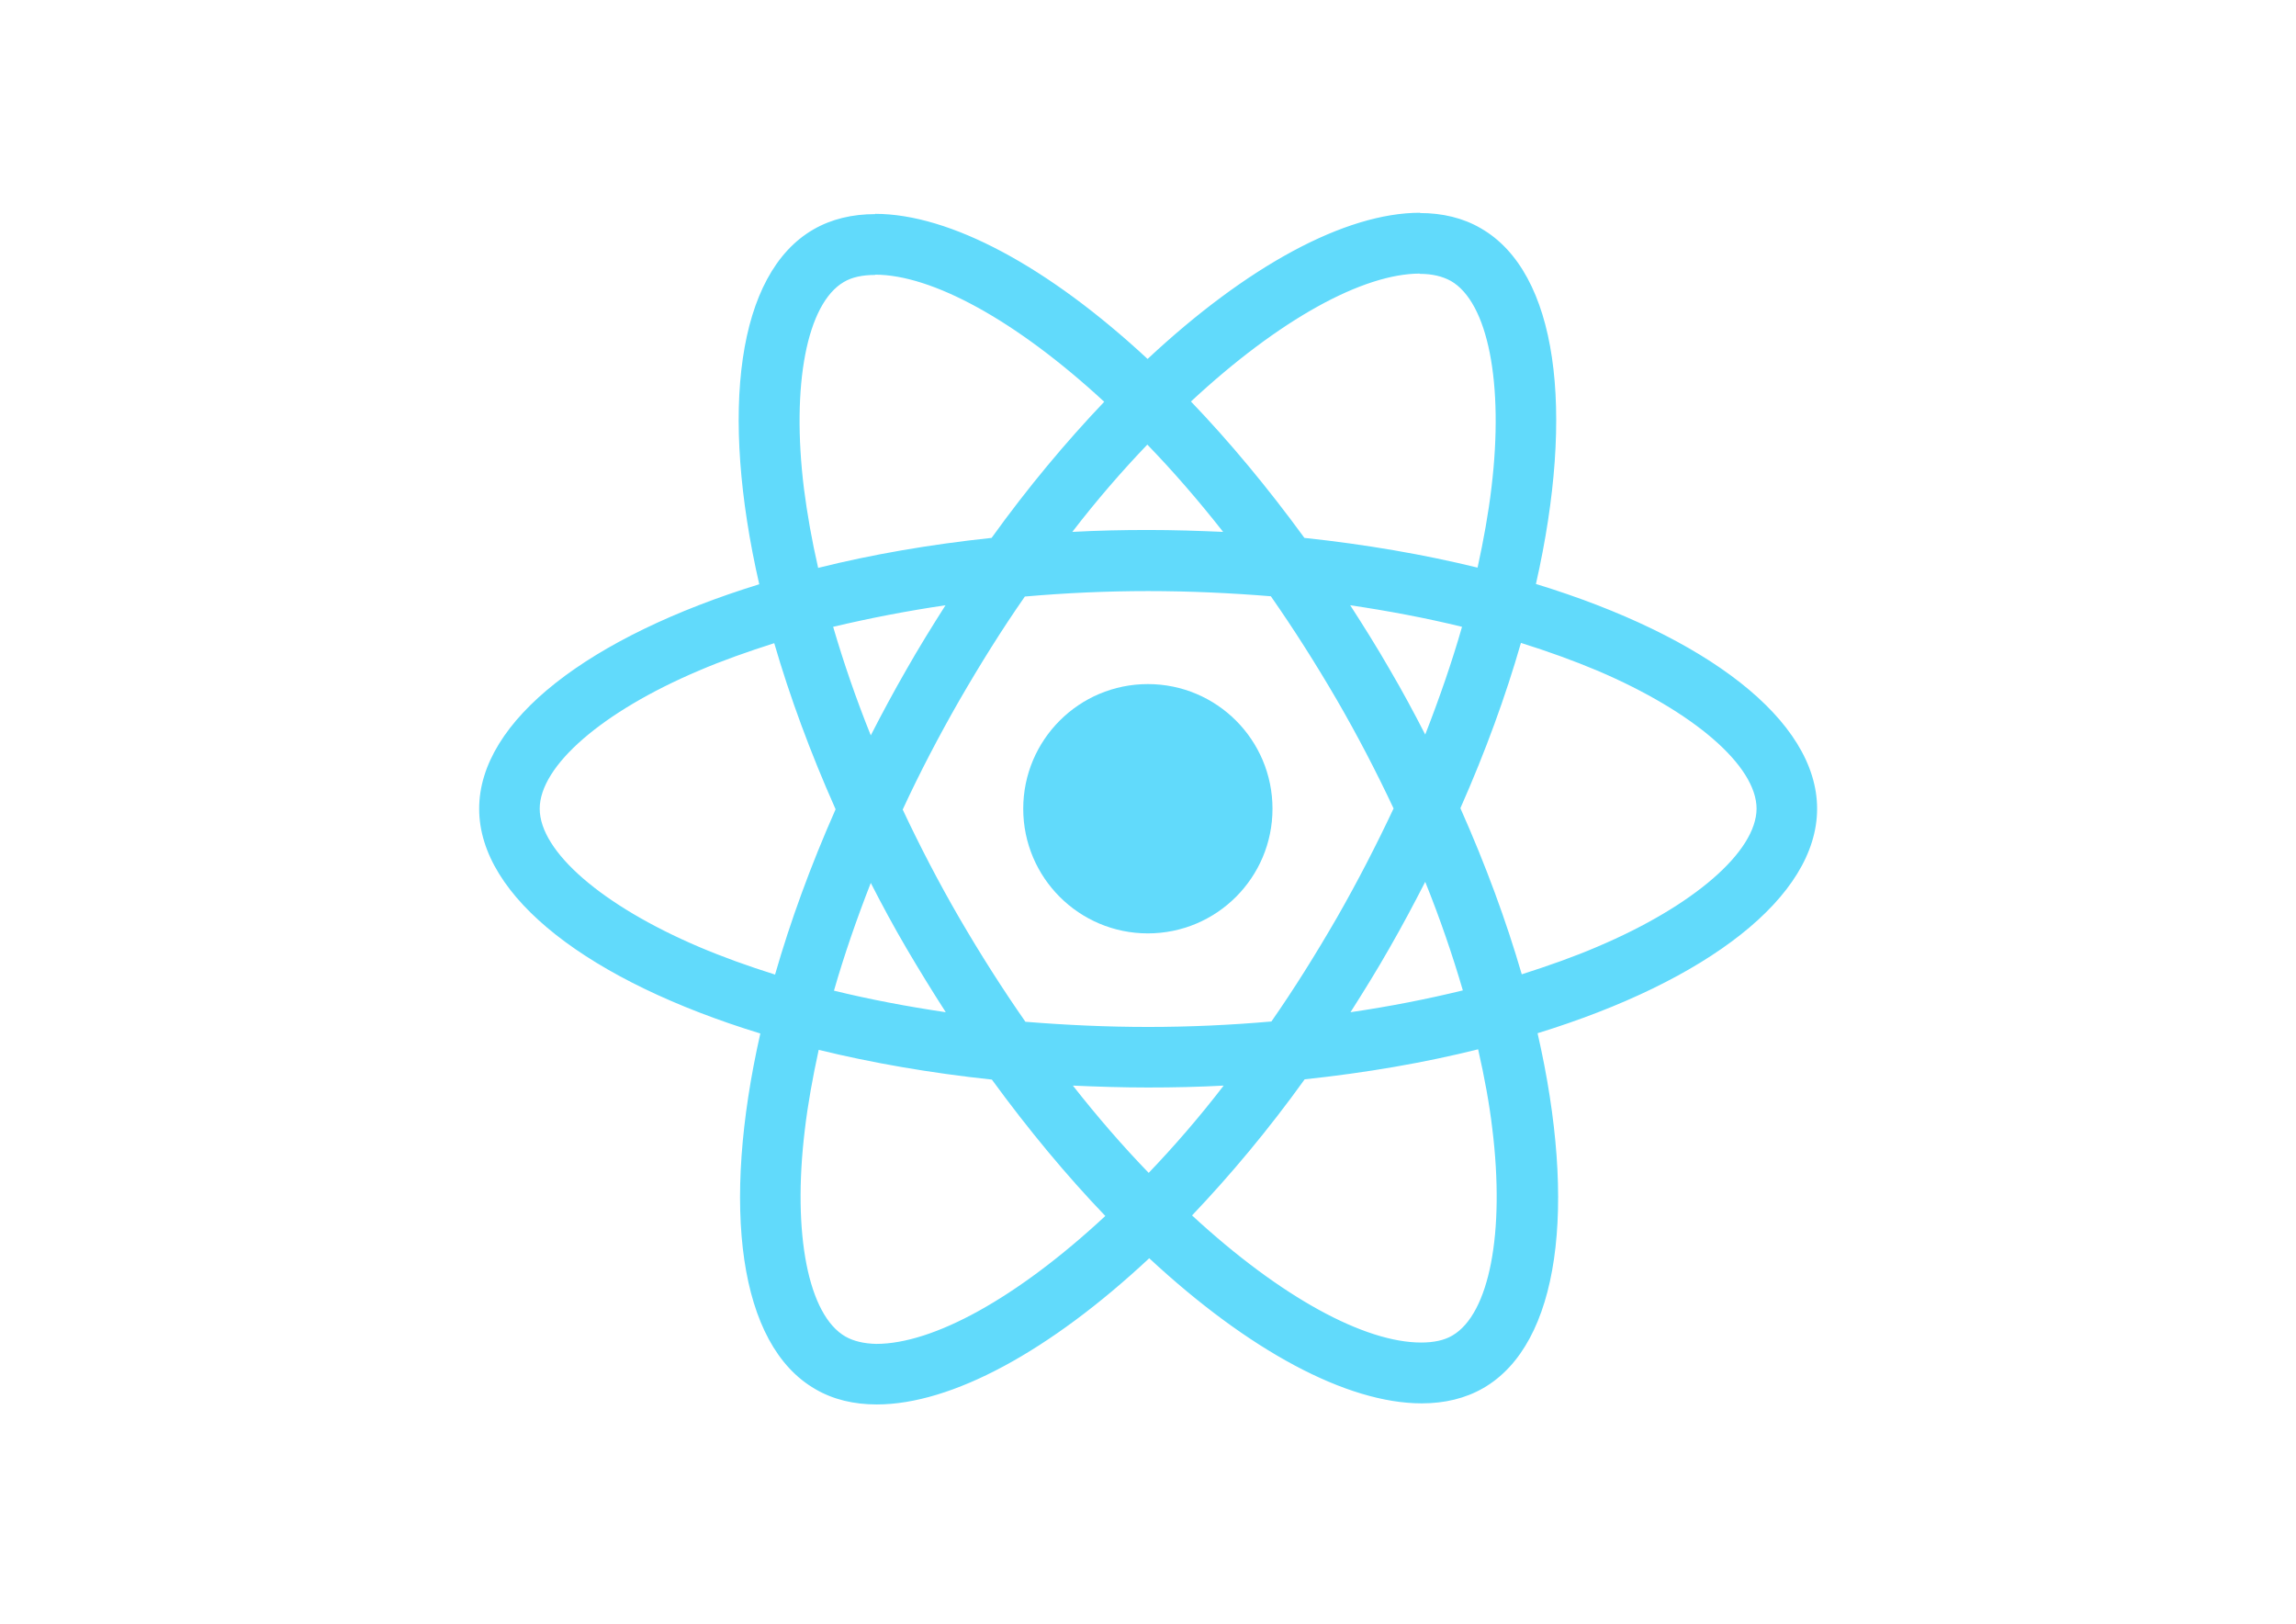
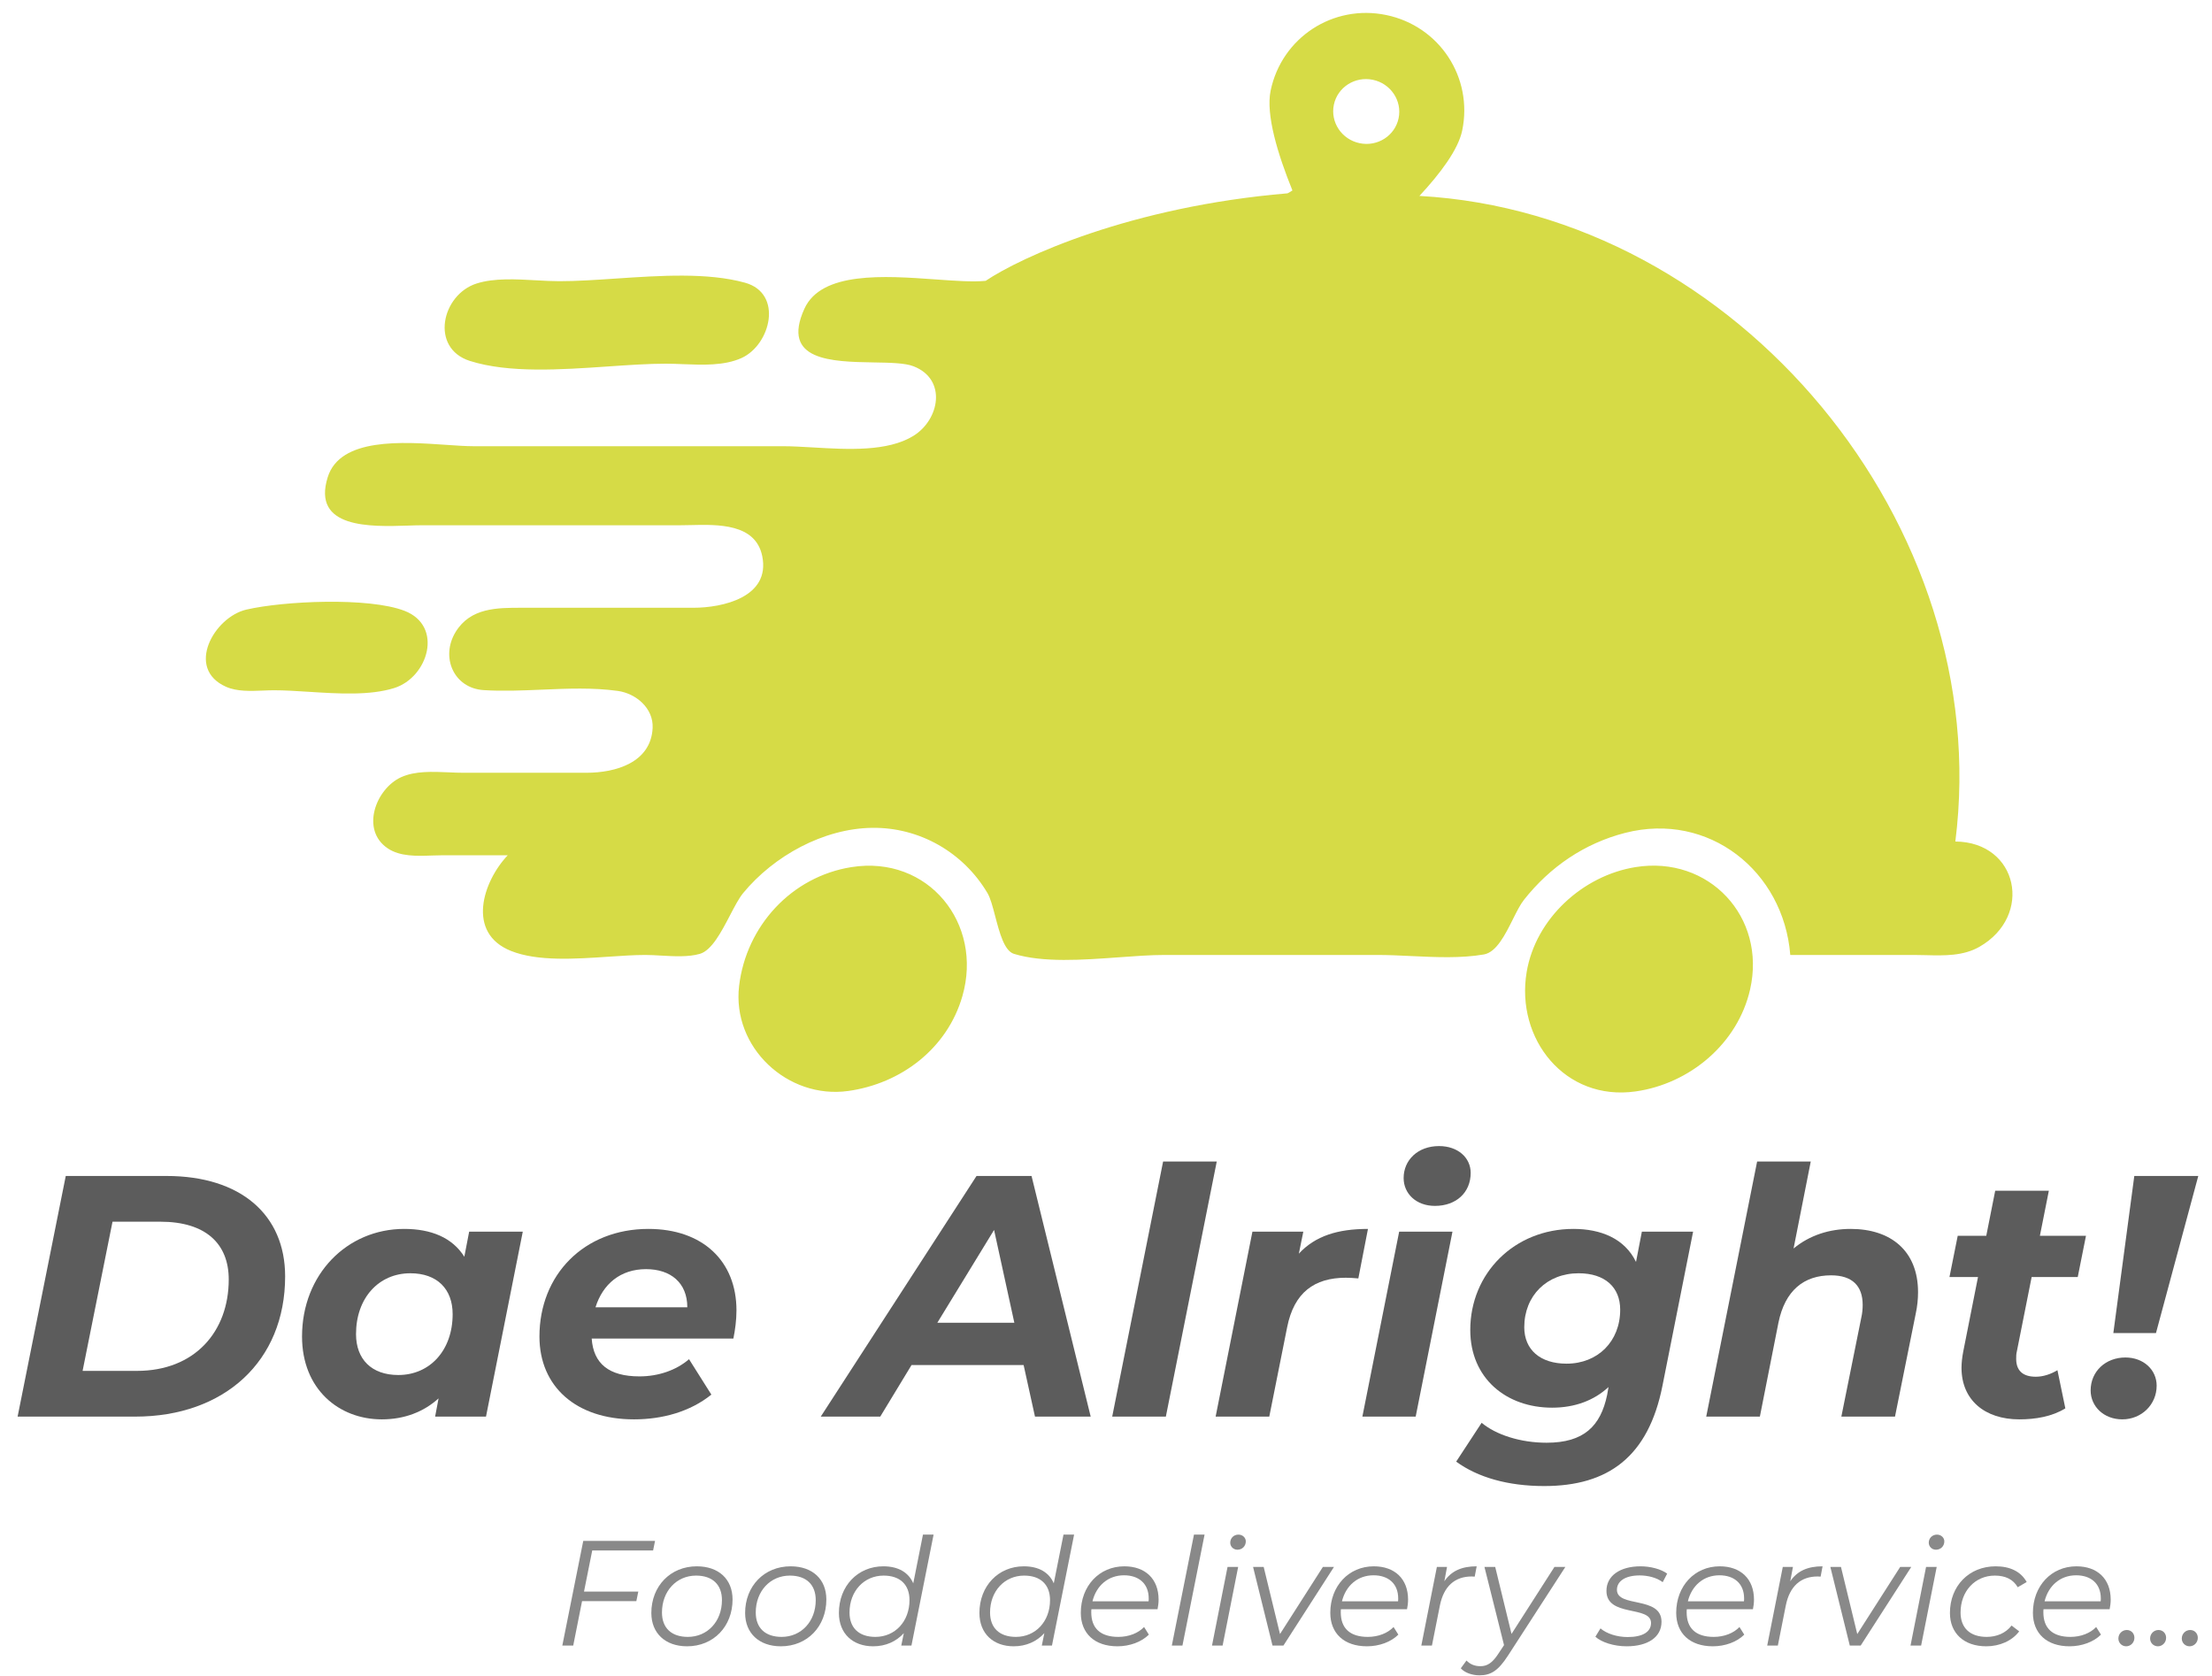
- <svg xmlns="http://www.w3.org/2000/svg" viewBox="0 0 841.9 595.3">
-   <g fill="#61DAFB">
-     <path d="M666.3 296.5c0-32.5-40.7-63.3-103.1-82.4 14.4-63.6 8-114.2-20.2-130.4-6.5-3.8-14.1-5.6-22.4-5.6v22.3c4.6 0 8.3.9 11.4 2.6 13.6 7.8 19.5 37.5 14.9 75.7-1.1 9.4-2.9 19.3-5.1 29.4-19.6-4.8-41-8.5-63.5-10.9-13.5-18.5-27.5-35.3-41.6-50 32.6-30.3 63.2-46.9 84-46.9V78c-27.5 0-63.5 19.6-99.9 53.6-36.4-33.8-72.4-53.2-99.9-53.2v22.3c20.7 0 51.4 16.5 84 46.6-14 14.7-28 31.4-41.3 49.9-22.6 2.4-44 6.1-63.6 11-2.3-10-4-19.7-5.2-29-4.7-38.2 1.1-67.9 14.6-75.8 3-1.8 6.9-2.6 11.5-2.6V78.5c-8.4 0-16 1.8-22.6 5.6-28.1 16.2-34.4 66.7-19.9 130.1-62.2 19.2-102.7 49.9-102.7 82.3 0 32.5 40.7 63.3 103.1 82.4-14.4 63.6-8 114.2 20.2 130.4 6.5 3.8 14.1 5.6 22.5 5.6 27.5 0 63.5-19.6 99.9-53.6 36.4 33.8 72.4 53.2 99.9 53.2 8.4 0 16-1.8 22.6-5.6 28.1-16.2 34.4-66.7 19.9-130.1 62-19.1 102.5-49.9 102.5-82.3zm-130.2-66.7c-3.7 12.9-8.3 26.2-13.5 39.5-4.1-8-8.4-16-13.1-24-4.6-8-9.5-15.8-14.4-23.4 14.2 2.1 27.9 4.7 41 7.9zm-45.8 106.5c-7.8 13.5-15.8 26.3-24.1 38.2-14.9 1.3-30 2-45.2 2-15.1 0-30.2-.7-45-1.9-8.3-11.9-16.4-24.6-24.2-38-7.6-13.1-14.5-26.4-20.8-39.8 6.2-13.4 13.2-26.8 20.7-39.9 7.8-13.5 15.8-26.3 24.1-38.2 14.9-1.3 30-2 45.2-2 15.1 0 30.2.7 45 1.9 8.3 11.9 16.4 24.6 24.2 38 7.6 13.1 14.5 26.4 20.8 39.8-6.3 13.4-13.2 26.8-20.7 39.9zm32.3-13c5.4 13.4 10 26.8 13.8 39.8-13.1 3.2-26.9 5.9-41.2 8 4.9-7.7 9.8-15.6 14.4-23.7 4.6-8 8.9-16.1 13-24.1zM421.2 430c-9.3-9.6-18.6-20.3-27.8-32 9 .4 18.2.7 27.5.7 9.4 0 18.7-.2 27.8-.7-9 11.7-18.3 22.4-27.5 32zm-74.4-58.9c-14.2-2.1-27.9-4.7-41-7.9 3.7-12.9 8.3-26.2 13.5-39.5 4.1 8 8.4 16 13.1 24 4.7 8 9.5 15.8 14.4 23.4zM420.7 163c9.3 9.6 18.6 20.3 27.8 32-9-.4-18.2-.7-27.5-.7-9.4 0-18.7.2-27.8.7 9-11.7 18.3-22.4 27.5-32zm-74 58.9c-4.9 7.7-9.8 15.6-14.4 23.7-4.6 8-8.9 16-13 24-5.4-13.4-10-26.8-13.8-39.8 13.1-3.1 26.9-5.8 41.2-7.9zm-90.5 125.2c-35.4-15.1-58.3-34.9-58.3-50.6 0-15.7 22.9-35.6 58.3-50.6 8.6-3.7 18-7 27.7-10.1 5.7 19.6 13.2 40 22.5 60.9-9.2 20.8-16.6 41.1-22.2 60.6-9.9-3.1-19.3-6.5-28-10.2zM310 490c-13.6-7.8-19.5-37.5-14.9-75.7 1.1-9.4 2.9-19.3 5.1-29.4 19.6 4.8 41 8.5 63.5 10.9 13.5 18.5 27.5 35.3 41.6 50-32.6 30.3-63.2 46.9-84 46.9-4.5-.1-8.3-1-11.3-2.7zm237.2-76.2c4.7 38.2-1.1 67.9-14.6 75.8-3 1.8-6.9 2.6-11.5 2.6-20.7 0-51.4-16.5-84-46.6 14-14.7 28-31.4 41.3-49.9 22.6-2.4 44-6.1 63.6-11 2.3 10.1 4.1 19.8 5.2 29.1zm38.5-66.7c-8.6 3.7-18 7-27.7 10.1-5.7-19.6-13.2-40-22.5-60.9 9.2-20.8 16.6-41.1 22.2-60.6 9.9 3.1 19.3 6.5 28.1 10.2 35.4 15.1 58.3 34.9 58.3 50.6-.1 15.7-23 35.6-58.4 50.6zM320.8 78.4z" />
-     <circle cx="420.9" cy="296.5" r="45.7" />
-     <path d="M520.5 78.1z" />
-   </g>
+ <svg xmlns="http://www.w3.org/2000/svg" width="103" height="78" viewBox="0 0 103 78" fill="none">
+   <path d="M0.82 65.956H6.296C10.443 65.956 13.277 63.379 13.277 59.426C13.277 56.561 11.211 54.752 7.753 54.752H3.062L0.82 65.956ZM3.846 63.827L5.239 56.881H7.465C9.578 56.881 10.651 57.905 10.651 59.57C10.651 62.002 9.066 63.827 6.376 63.827H3.846Z" fill="#5C5C5C" />
+   <path d="M21.846 57.345L21.621 58.513C21.061 57.617 20.068 57.217 18.82 57.217C16.162 57.217 14.064 59.33 14.064 62.227C14.064 64.675 15.777 66.084 17.779 66.084C18.835 66.084 19.732 65.732 20.421 65.108L20.261 65.956H22.63L24.343 57.345H21.846ZM18.547 64.019C17.299 64.019 16.578 63.283 16.578 62.114C16.578 60.434 17.635 59.282 19.108 59.282C20.357 59.282 21.077 60.018 21.077 61.186C21.077 62.867 20.02 64.019 18.547 64.019Z" fill="#5C5C5C" />
+   <path d="M34.293 61.01C34.293 58.705 32.708 57.217 30.194 57.217C27.2 57.217 25.119 59.346 25.119 62.227C25.119 64.563 26.832 66.084 29.522 66.084C30.835 66.084 32.132 65.732 33.124 64.931L32.084 63.283C31.491 63.795 30.659 64.083 29.778 64.083C28.353 64.083 27.633 63.491 27.552 62.323H34.149C34.229 61.922 34.293 61.474 34.293 61.01ZM30.082 59.09C31.235 59.09 32.004 59.73 32.004 60.866H27.729C28.065 59.794 28.881 59.09 30.082 59.09Z" fill="#5C5C5C" />
+   <path d="M48.193 65.956H50.787L48.033 54.752H45.471L38.218 65.956H40.988L42.445 63.555H47.664L48.193 65.956ZM43.646 61.586L46.288 57.265L47.232 61.586H43.646Z" fill="#5C5C5C" />
+   <path d="M51.789 65.956H54.287L56.657 54.08H54.159L51.789 65.956Z" fill="#5C5C5C" />
+   <path d="M60.48 58.369L60.688 57.345H58.318L56.605 65.956H59.103L59.935 61.794C60.256 60.178 61.2 59.49 62.673 59.49C62.882 59.49 63.026 59.506 63.25 59.522L63.698 57.217C62.305 57.217 61.248 57.537 60.48 58.369Z" fill="#5C5C5C" />
+   <path d="M66.816 56.145C67.809 56.145 68.481 55.52 68.481 54.608C68.481 53.904 67.889 53.36 67.008 53.36C66.016 53.36 65.359 54.016 65.359 54.848C65.359 55.568 65.936 56.145 66.816 56.145ZM63.438 65.956H65.92L67.633 57.345H65.151L63.438 65.956Z" fill="#5C5C5C" />
+   <path d="M76.452 57.345L76.18 58.754C75.651 57.665 74.546 57.217 73.266 57.217C70.512 57.217 68.462 59.282 68.462 61.922C68.462 64.179 70.144 65.54 72.273 65.54C73.33 65.54 74.226 65.204 74.899 64.579L74.835 64.947C74.531 66.404 73.746 67.172 72.017 67.172C70.8 67.172 69.663 66.804 68.991 66.244L67.806 68.052C68.815 68.789 70.224 69.189 71.905 69.189C74.883 69.189 76.756 67.828 77.412 64.515L78.838 57.345H76.452ZM72.945 63.491C71.713 63.491 70.976 62.835 70.976 61.794C70.976 60.322 72.033 59.282 73.506 59.282C74.739 59.282 75.443 59.938 75.443 60.978C75.443 62.451 74.403 63.491 72.945 63.491Z" fill="#5C5C5C" />
+   <path d="M86.174 57.217C85.197 57.217 84.268 57.505 83.516 58.129L84.316 54.08H81.819L79.449 65.956H81.947L82.811 61.586C83.116 60.082 83.996 59.378 85.261 59.378C86.254 59.378 86.734 59.874 86.734 60.754C86.734 60.93 86.718 61.138 86.67 61.346L85.741 65.956H88.239L89.2 61.186C89.28 60.818 89.312 60.482 89.312 60.162C89.312 58.241 88.047 57.217 86.174 57.217Z" fill="#5C5C5C" />
+   <path d="M94.602 59.458H96.748L97.132 57.537H94.986L95.403 55.44H92.905L92.489 57.537H91.16L90.775 59.458H92.104L91.416 62.931C91.368 63.187 91.336 63.443 91.336 63.683C91.336 65.188 92.424 66.084 94.026 66.084C94.778 66.084 95.547 65.956 96.171 65.572L95.803 63.795C95.483 63.987 95.13 64.099 94.794 64.099C94.17 64.099 93.882 63.795 93.882 63.267C93.882 63.155 93.882 63.043 93.914 62.915L94.602 59.458Z" fill="#5C5C5C" />
+   <path d="M98.406 62.066H100.391L102.361 54.752H99.382L98.406 62.066ZM98.822 66.084C99.719 66.084 100.423 65.396 100.423 64.515C100.423 63.779 99.815 63.203 98.966 63.203C98.054 63.203 97.349 63.843 97.349 64.739C97.349 65.476 97.957 66.084 98.822 66.084Z" fill="#5C5C5C" />
+   <path d="M30.411 72.188L30.502 71.742H27.159L26.184 76.615H26.692L27.103 74.548H29.631L29.722 74.102H27.194L27.577 72.188H30.411Z" fill="#898989" />
+   <path d="M31.994 76.65C33.227 76.65 34.111 75.724 34.111 74.471C34.111 73.525 33.464 72.926 32.447 72.926C31.214 72.926 30.329 73.852 30.329 75.098C30.329 76.038 30.977 76.65 31.994 76.65ZM32.029 76.212C31.263 76.212 30.824 75.794 30.824 75.077C30.824 74.082 31.5 73.358 32.412 73.358C33.178 73.358 33.617 73.782 33.617 74.499C33.617 75.495 32.941 76.212 32.029 76.212Z" fill="#898989" />
+   <path d="M36.361 76.65C37.594 76.65 38.478 75.724 38.478 74.471C38.478 73.525 37.831 72.926 36.814 72.926C35.581 72.926 34.696 73.852 34.696 75.098C34.696 76.038 35.344 76.65 36.361 76.65ZM36.396 76.212C35.63 76.212 35.191 75.794 35.191 75.077C35.191 74.082 35.866 73.358 36.779 73.358C37.545 73.358 37.984 73.782 37.984 74.499C37.984 75.495 37.308 76.212 36.396 76.212Z" fill="#898989" />
+   <path d="M42.977 71.45L42.525 73.719C42.309 73.211 41.828 72.926 41.132 72.926C39.941 72.926 39.063 73.845 39.063 75.098C39.063 76.066 39.718 76.65 40.658 76.65C41.25 76.65 41.737 76.421 42.086 76.038L41.967 76.615H42.441L43.472 71.45H42.977ZM40.762 76.212C39.996 76.212 39.557 75.794 39.557 75.077C39.557 74.082 40.233 73.358 41.145 73.358C41.912 73.358 42.35 73.782 42.35 74.499C42.35 75.495 41.675 76.212 40.762 76.212Z" fill="#898989" />
+   <path d="M49.521 71.45L49.068 73.719C48.852 73.211 48.371 72.926 47.675 72.926C46.484 72.926 45.606 73.845 45.606 75.098C45.606 76.066 46.261 76.65 47.201 76.65C47.793 76.65 48.281 76.421 48.629 76.038L48.511 76.615H48.984L50.015 71.45H49.521ZM47.306 76.212C46.54 76.212 46.101 75.794 46.101 75.077C46.101 74.082 46.776 73.358 47.689 73.358C48.455 73.358 48.894 73.782 48.894 74.499C48.894 75.495 48.218 76.212 47.306 76.212Z" fill="#898989" />
+   <path d="M53.9 74.924C53.928 74.785 53.949 74.632 53.949 74.478C53.949 73.504 53.322 72.926 52.354 72.926C51.183 72.926 50.327 73.845 50.327 75.091C50.327 76.052 50.974 76.65 52.033 76.65C52.604 76.65 53.154 76.448 53.496 76.107L53.273 75.752C53.001 76.038 52.562 76.212 52.075 76.212C51.232 76.212 50.814 75.801 50.814 75.07C50.814 75.021 50.814 74.973 50.821 74.924H53.9ZM52.34 73.344C53.022 73.344 53.489 73.726 53.489 74.423C53.489 74.464 53.489 74.506 53.482 74.555H50.87C51.051 73.824 51.601 73.344 52.34 73.344Z" fill="#898989" />
+   <path d="M54.565 76.615H55.06L56.09 71.45H55.596L54.565 76.615Z" fill="#898989" />
+   <path d="M57.62 72.153C57.843 72.153 58.01 71.986 58.01 71.763C58.01 71.596 57.863 71.45 57.668 71.45C57.446 71.45 57.285 71.617 57.285 71.826C57.285 72 57.425 72.153 57.62 72.153ZM56.436 76.615H56.93L57.654 72.954H57.16L56.436 76.615Z" fill="#898989" />
+   <path d="M61.6 72.954L59.602 76.079L58.842 72.954H58.348L59.253 76.615H59.762L62.116 72.954H61.6Z" fill="#898989" />
+   <path d="M65.517 74.924C65.545 74.785 65.566 74.632 65.566 74.478C65.566 73.504 64.939 72.926 63.971 72.926C62.801 72.926 61.944 73.845 61.944 75.091C61.944 76.052 62.592 76.65 63.651 76.65C64.222 76.65 64.772 76.448 65.113 76.107L64.89 75.752C64.619 76.038 64.18 76.212 63.692 76.212C62.85 76.212 62.432 75.801 62.432 75.07C62.432 75.021 62.432 74.973 62.439 74.924H65.517ZM63.957 73.344C64.64 73.344 65.106 73.726 65.106 74.423C65.106 74.464 65.106 74.506 65.099 74.555H62.487C62.669 73.824 63.219 73.344 63.957 73.344Z" fill="#898989" />
+   <path d="M67.255 73.622L67.38 72.954H66.907L66.183 76.615H66.677L67.046 74.757C67.227 73.845 67.75 73.399 68.53 73.399C68.585 73.399 68.62 73.406 68.669 73.406L68.76 72.926C68.063 72.926 67.582 73.142 67.255 73.622Z" fill="#898989" />
+   <path d="M72.382 72.954L70.383 76.073L69.623 72.954H69.122L70.034 76.595L69.777 76.984C69.491 77.43 69.247 77.576 68.934 77.576C68.655 77.576 68.446 77.479 68.286 77.312L68.021 77.674C68.203 77.883 68.551 78.001 68.892 78.001C69.421 78.001 69.763 77.785 70.215 77.089L72.89 72.954H72.382Z" fill="#898989" />
+   <path d="M75.744 76.65C76.719 76.65 77.367 76.233 77.367 75.509C77.367 74.29 75.291 74.868 75.291 74.019C75.291 73.622 75.674 73.35 76.35 73.35C76.726 73.35 77.137 73.448 77.422 73.664L77.631 73.267C77.353 73.058 76.858 72.926 76.391 72.926C75.43 72.926 74.803 73.371 74.803 74.068C74.803 75.307 76.879 74.736 76.879 75.564C76.879 75.975 76.496 76.219 75.792 76.219C75.291 76.219 74.803 76.059 74.525 75.815L74.288 76.205C74.573 76.462 75.145 76.65 75.744 76.65Z" fill="#898989" />
+   <path d="M81.624 74.924C81.652 74.785 81.673 74.632 81.673 74.478C81.673 73.504 81.046 72.926 80.078 72.926C78.908 72.926 78.051 73.845 78.051 75.091C78.051 76.052 78.699 76.65 79.757 76.65C80.328 76.65 80.879 76.448 81.22 76.107L80.997 75.752C80.725 76.038 80.287 76.212 79.799 76.212C78.956 76.212 78.538 75.801 78.538 75.07C78.538 75.021 78.538 74.973 78.545 74.924H81.624ZM80.064 73.344C80.746 73.344 81.213 73.726 81.213 74.423C81.213 74.464 81.213 74.506 81.206 74.555H78.594C78.775 73.824 79.326 73.344 80.064 73.344Z" fill="#898989" />
+   <path d="M83.362 73.622L83.487 72.954H83.014L82.289 76.615H82.784L83.153 74.757C83.334 73.845 83.856 73.399 84.636 73.399C84.692 73.399 84.727 73.406 84.776 73.406L84.866 72.926C84.17 72.926 83.689 73.142 83.362 73.622Z" fill="#898989" />
+   <path d="M88.481 72.954L86.482 76.079L85.723 72.954H85.229L86.134 76.615H86.642L88.997 72.954H88.481Z" fill="#898989" />
+   <path d="M90.146 72.153C90.369 72.153 90.536 71.986 90.536 71.763C90.536 71.596 90.39 71.45 90.195 71.45C89.972 71.45 89.811 71.617 89.811 71.826C89.811 72 89.951 72.153 90.146 72.153ZM88.962 76.615H89.456L90.181 72.954H89.686L88.962 76.615Z" fill="#898989" />
+   <path d="M92.49 76.65C93.117 76.65 93.695 76.393 94.022 75.954L93.667 75.683C93.402 76.031 92.978 76.212 92.511 76.212C91.731 76.212 91.292 75.794 91.292 75.077C91.292 74.082 91.968 73.358 92.887 73.358C93.388 73.358 93.744 73.538 93.953 73.9L94.371 73.657C94.099 73.169 93.597 72.926 92.929 72.926C91.682 72.926 90.797 73.845 90.797 75.098C90.797 76.038 91.445 76.65 92.49 76.65Z" fill="#898989" />
+   <path d="M98.234 74.924C98.262 74.785 98.283 74.632 98.283 74.478C98.283 73.504 97.656 72.926 96.688 72.926C95.518 72.926 94.661 73.845 94.661 75.091C94.661 76.052 95.309 76.65 96.367 76.65C96.938 76.65 97.489 76.448 97.83 76.107L97.607 75.752C97.335 76.038 96.897 76.212 96.409 76.212C95.566 76.212 95.148 75.801 95.148 75.07C95.148 75.021 95.148 74.973 95.155 74.924H98.234ZM96.674 73.344C97.356 73.344 97.823 73.726 97.823 74.423C97.823 74.464 97.823 74.506 97.816 74.555H95.204C95.385 73.824 95.936 73.344 96.674 73.344Z" fill="#898989" />
+   <path d="M99.004 76.65C99.206 76.65 99.387 76.483 99.387 76.254C99.387 76.045 99.234 75.891 99.032 75.891C98.823 75.891 98.641 76.059 98.641 76.288C98.641 76.49 98.802 76.65 99.004 76.65Z" fill="#898989" />
+   <path d="M100.48 76.65C100.682 76.65 100.863 76.483 100.863 76.254C100.863 76.045 100.71 75.891 100.508 75.891C100.299 75.891 100.118 76.059 100.118 76.288C100.118 76.49 100.278 76.65 100.48 76.65Z" fill="#898989" />
+   <path d="M101.956 76.65C102.158 76.65 102.339 76.483 102.339 76.254C102.339 76.045 102.186 75.891 101.984 75.891C101.775 75.891 101.593 76.059 101.593 76.288C101.593 76.49 101.754 76.65 101.956 76.65Z" fill="#898989" />
+   <path fill-rule="evenodd" clip-rule="evenodd" d="M66.094 9.122C67.077 8.066 67.902 6.961 68.086 6.077C68.6 3.606 67.03 1.216 64.552 0.7C62.075 0.184 59.681 1.748 59.166 4.22C58.934 5.333 59.495 7.177 60.181 8.867C60.109 8.916 60.034 8.961 59.953 9.001C52.639 9.619 47.535 11.975 45.897 13.075C45.3 13.134 44.471 13.075 43.56 13.009C41.181 12.839 38.249 12.63 37.456 14.375C36.354 16.799 38.733 16.84 40.681 16.874H40.681C41.443 16.887 42.139 16.899 42.534 17.052C44.103 17.66 43.754 19.538 42.533 20.293C41.329 21.037 39.464 20.927 37.857 20.832C37.354 20.803 36.876 20.775 36.451 20.775H22.041C21.694 20.775 21.261 20.745 20.782 20.712H20.782C18.732 20.57 15.839 20.37 15.261 22.215C14.508 24.615 17.257 24.527 18.994 24.471L18.995 24.471C19.232 24.463 19.451 24.456 19.639 24.456H31.648C31.801 24.456 31.967 24.452 32.141 24.448L32.141 24.448C33.44 24.416 35.186 24.374 35.494 25.896C35.88 27.807 33.646 28.297 32.288 28.297H24.442L24.307 28.297C23.142 28.295 21.91 28.293 21.218 29.42C20.497 30.593 21.131 32.044 22.521 32.131C23.413 32.187 24.321 32.148 25.23 32.11H25.23H25.23C26.418 32.059 27.608 32.008 28.765 32.168C29.616 32.286 30.436 32.976 30.389 33.899C30.307 35.52 28.641 35.977 27.325 35.979H21.561C21.349 35.979 21.124 35.97 20.894 35.959C20.142 35.927 19.326 35.891 18.681 36.184C17.495 36.723 16.778 38.643 18.055 39.499C18.631 39.885 19.405 39.857 20.11 39.832L20.11 39.832C20.279 39.826 20.443 39.821 20.6 39.821H23.642C22.485 41.04 21.696 43.443 23.803 44.278C25.033 44.766 26.768 44.649 28.326 44.544H28.326H28.326C28.941 44.502 29.528 44.462 30.046 44.462C30.276 44.462 30.525 44.476 30.781 44.491L30.781 44.491C31.396 44.526 32.053 44.564 32.587 44.411C33.138 44.253 33.59 43.387 33.993 42.615C34.208 42.203 34.409 41.818 34.604 41.581C36.029 39.852 38.342 38.572 40.614 38.543C42.825 38.515 44.861 39.689 45.981 41.581C46.12 41.815 46.227 42.224 46.341 42.66C46.542 43.425 46.764 44.273 47.215 44.411C48.575 44.828 50.411 44.694 52.097 44.571C52.855 44.515 53.583 44.462 54.223 44.462H64.15C64.653 44.462 65.179 44.487 65.713 44.513H65.713H65.713C66.857 44.567 68.035 44.623 69.096 44.438C69.678 44.337 70.087 43.52 70.448 42.797C70.624 42.445 70.789 42.115 70.958 41.901C72.168 40.364 73.781 39.262 75.678 38.777C79.565 37.783 83.052 40.553 83.363 44.462H89.127C89.308 44.462 89.492 44.467 89.677 44.471C90.532 44.493 91.413 44.515 92.169 44.083C94.689 42.644 93.975 39.205 91.049 39.18C92.908 24.475 80.912 9.941 66.094 9.122ZM63.31 6.667C64.143 6.841 64.955 6.32 65.125 5.505C65.295 4.69 64.757 3.888 63.925 3.715C63.092 3.542 62.28 4.062 62.11 4.877C61.94 5.693 62.477 6.494 63.31 6.667ZM21.881 16.805C20.005 16.208 20.567 13.709 22.201 13.197C23.014 12.941 24.026 12.998 24.969 13.051L24.969 13.051C25.344 13.072 25.707 13.092 26.044 13.092C26.854 13.092 27.752 13.032 28.681 12.969C30.744 12.83 32.958 12.682 34.689 13.162C36.481 13.658 35.886 16.055 34.529 16.669C33.726 17.032 32.726 16.992 31.8 16.955H31.8C31.527 16.944 31.26 16.933 31.007 16.933C30.188 16.933 29.269 16.996 28.313 17.062L28.313 17.062H28.313C26.099 17.214 23.69 17.379 21.881 16.805ZM10.528 31.977C8.612 31.129 9.969 28.729 11.473 28.382C13.209 27.98 17.174 27.796 18.838 28.44C20.665 29.148 19.934 31.539 18.358 32.034C17.219 32.391 15.745 32.297 14.382 32.21C13.809 32.173 13.255 32.138 12.754 32.138C12.594 32.138 12.424 32.145 12.25 32.152C11.666 32.175 11.034 32.201 10.528 31.977ZM34.416 45.903C34.746 43.114 36.859 40.811 39.653 40.371C43.221 39.809 45.79 42.995 44.812 46.383C44.107 48.823 41.954 50.454 39.493 50.795C36.678 51.186 34.077 48.767 34.416 45.903ZM71.087 45.262C71.504 42.768 73.701 40.766 76.158 40.371C79.573 39.823 82.257 42.687 81.493 46.063C80.921 48.59 78.682 50.46 76.158 50.816C72.865 51.281 70.569 48.365 71.087 45.262Z" fill="#D6DB46" />
</svg>
